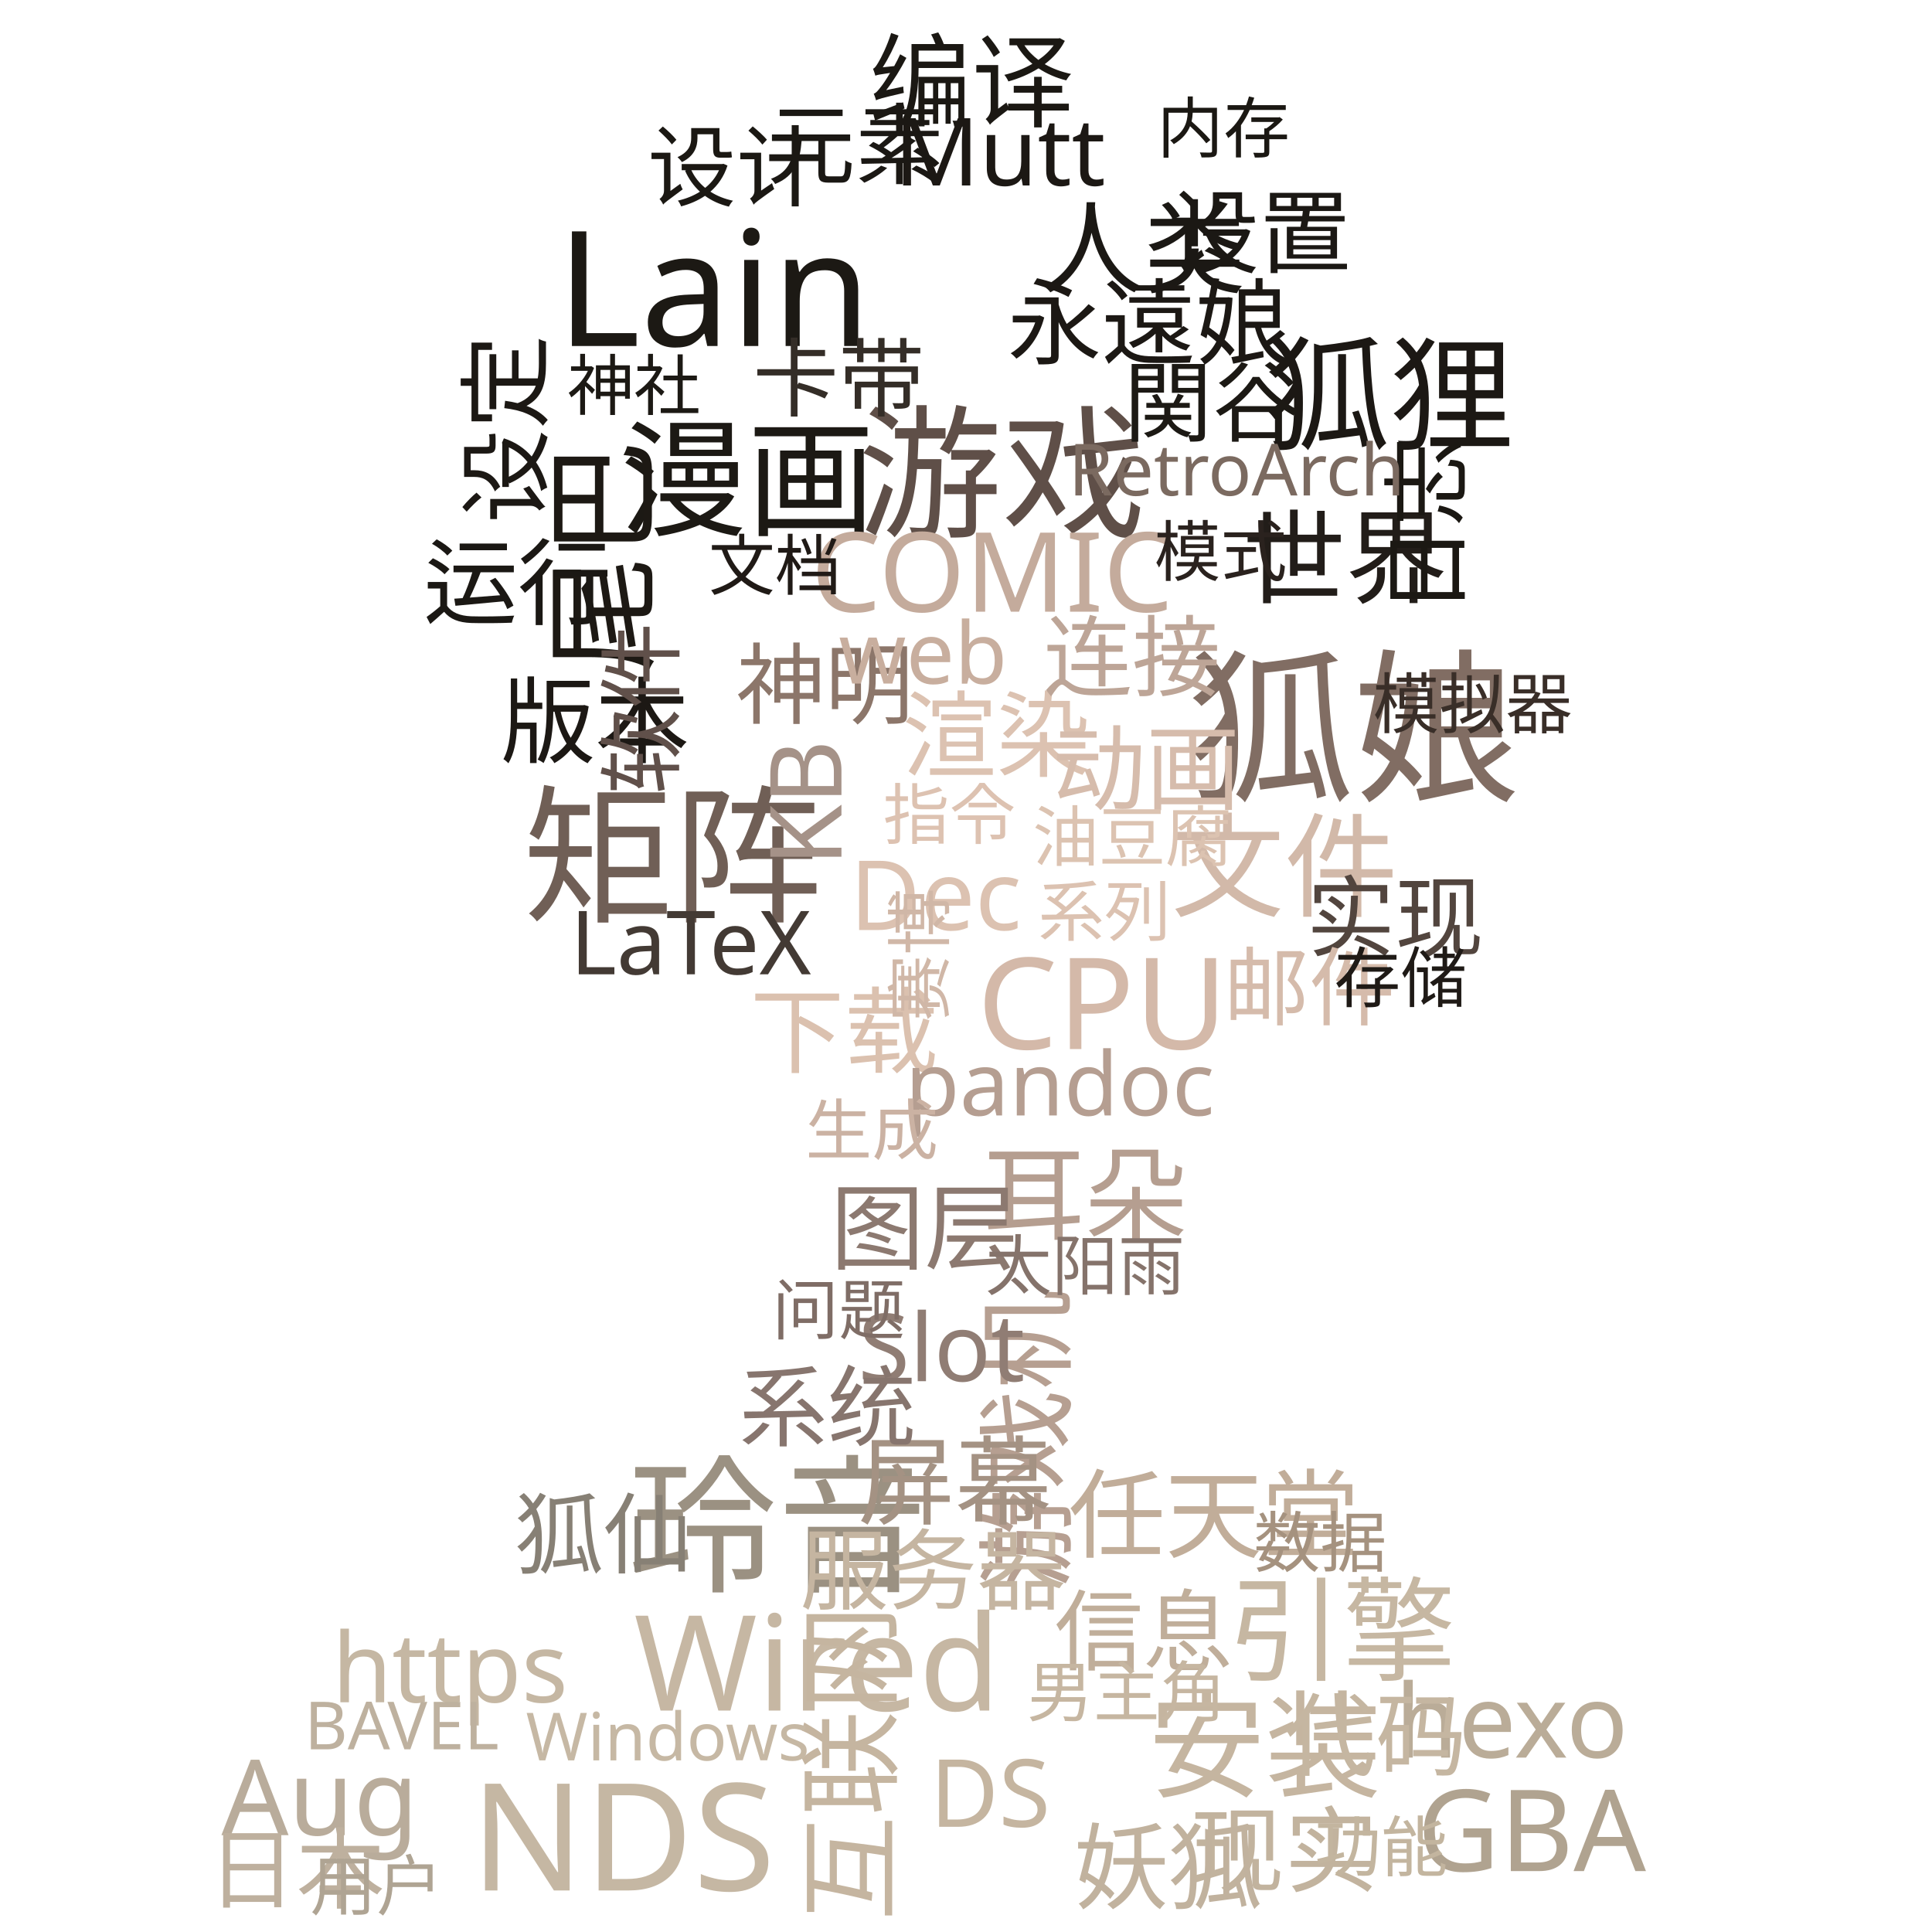
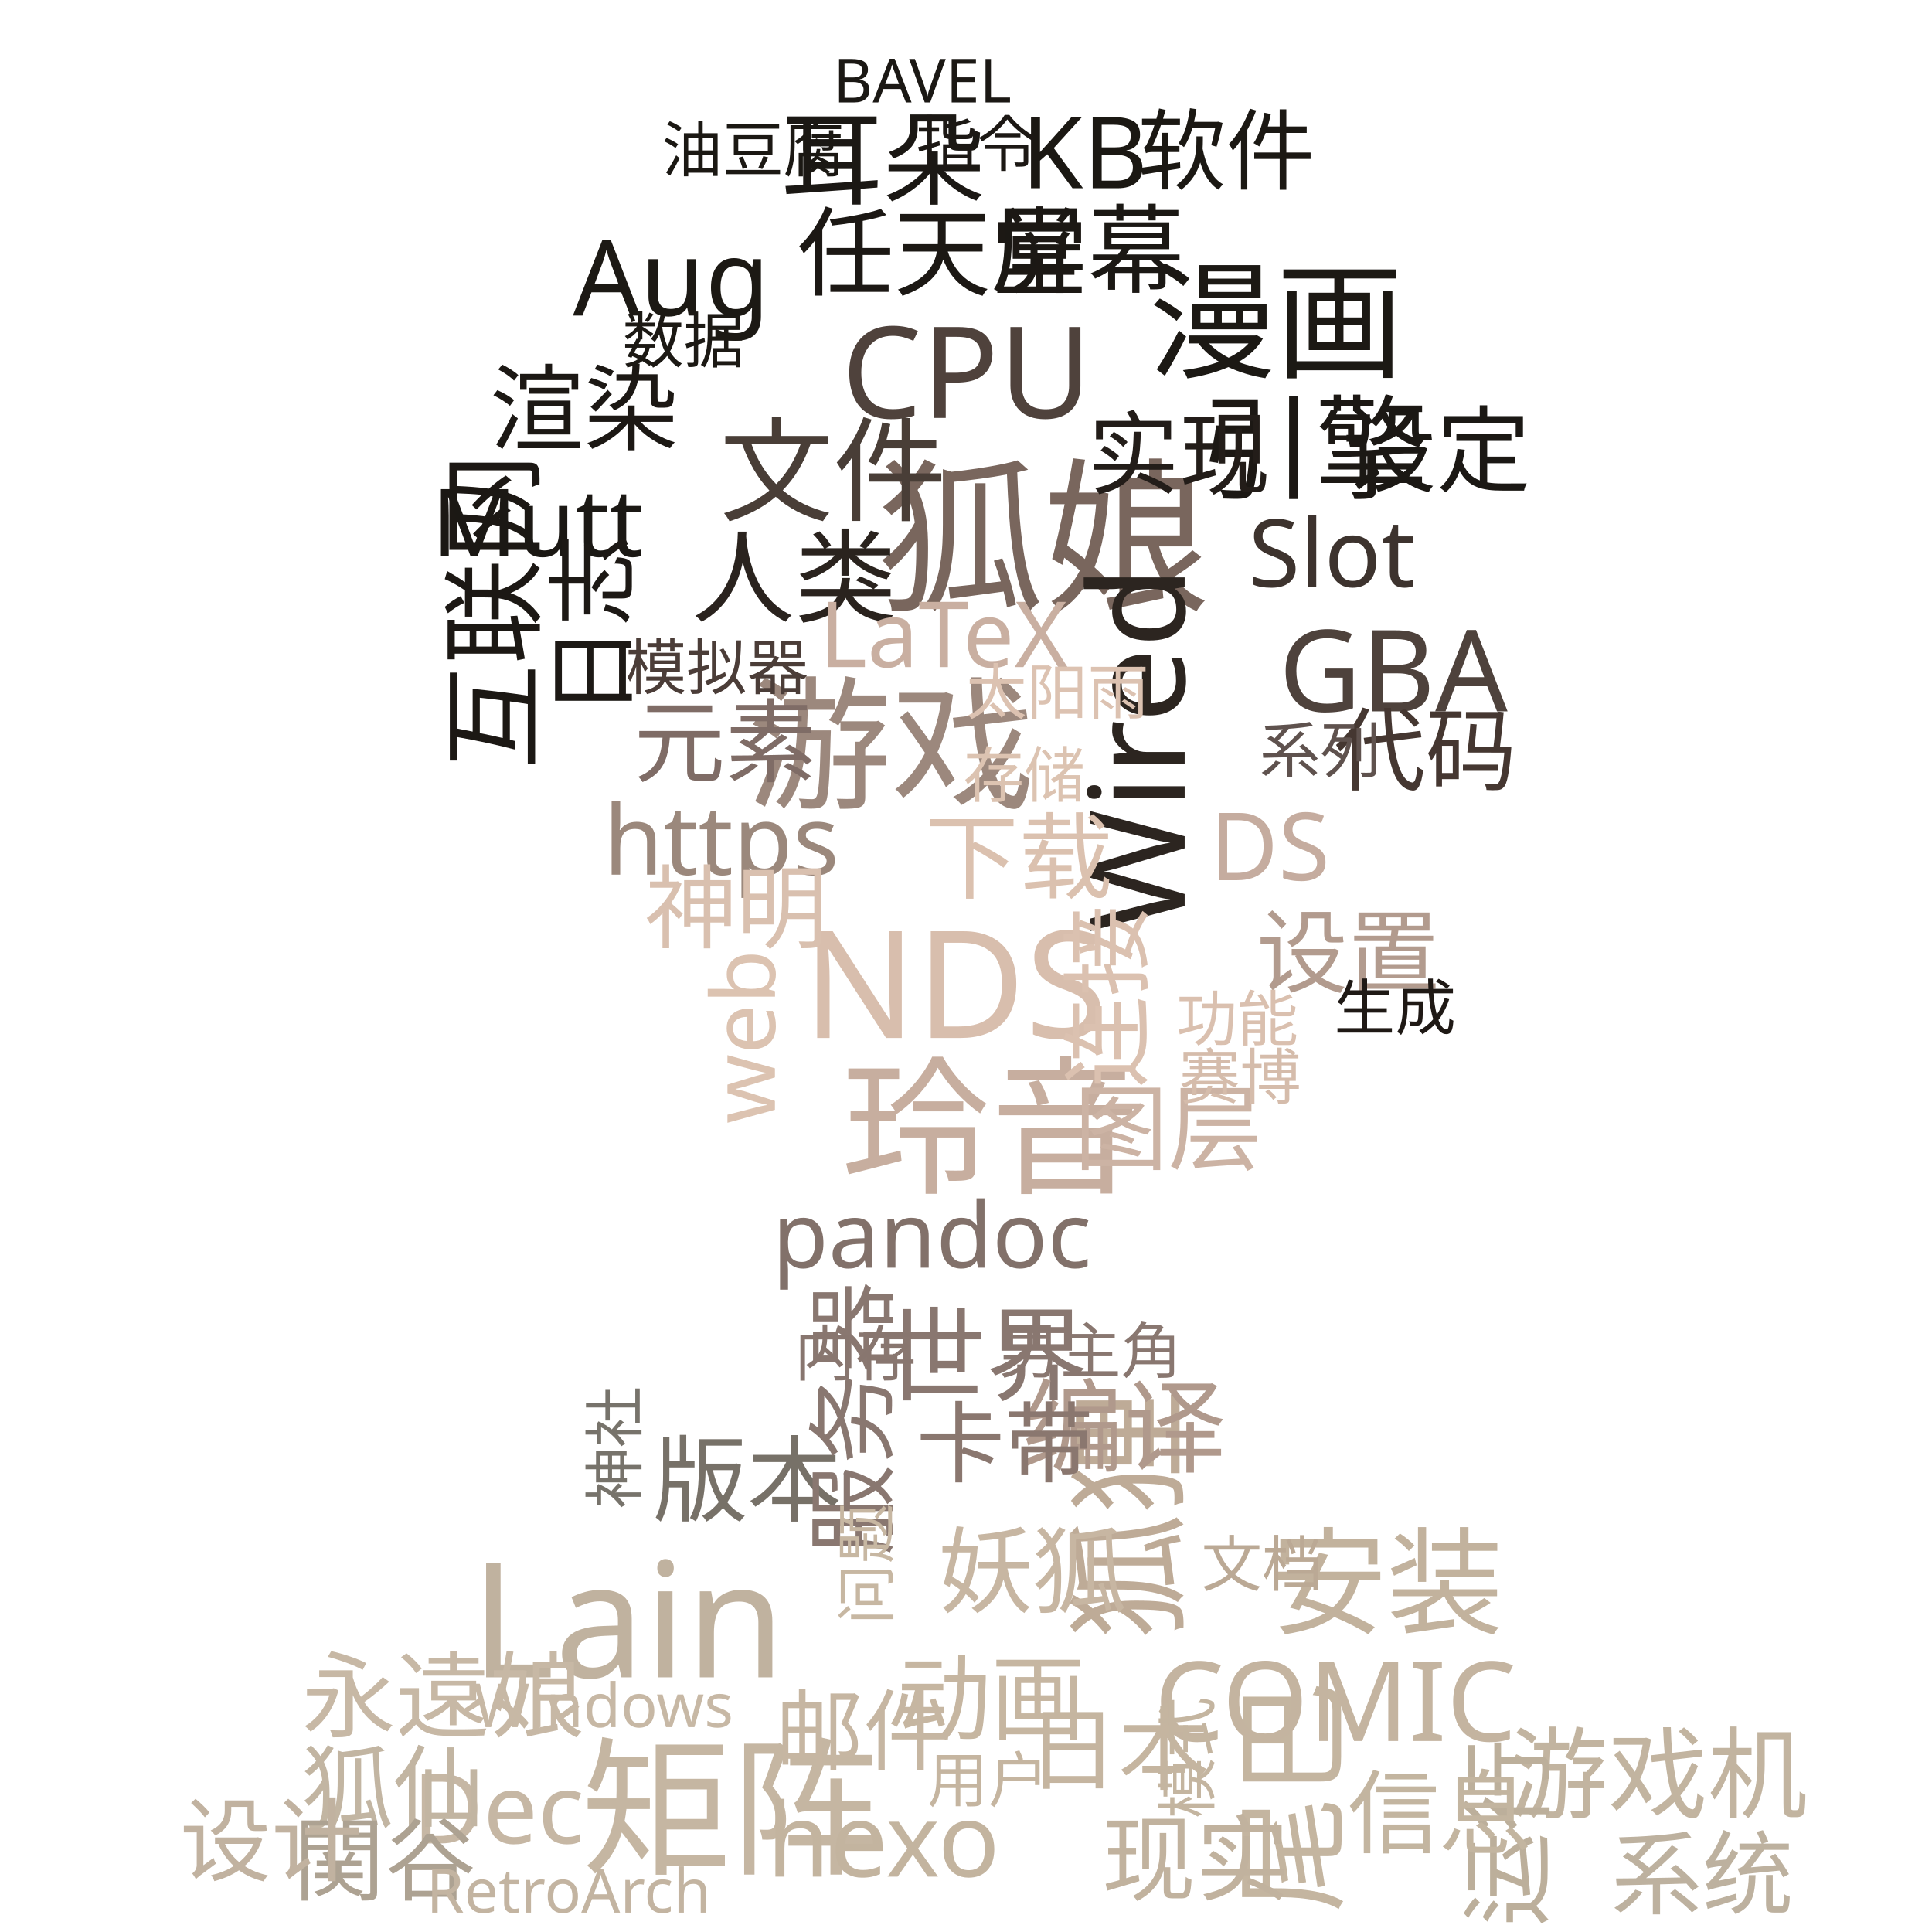
<svg xmlns="http://www.w3.org/2000/svg" width="698" height="698">
  <style>text{font-family:'Droid Sans Mono';font-weight:normal;font-style:normal;}</style>
-   <text transform="translate(429,285)" font-size="60" style="fill:rgb(129, 109, 99)">狐娘</text>
-   <text transform="translate(201,125)" font-size="58" style="fill:rgb(28, 25, 20)">Lain</text>
-   <text transform="translate(170,683)" font-size="54" style="fill:rgb(197, 183, 163)">NDS</text>
-   <text transform="translate(227,571)" font-size="54" style="fill:rgb(155, 145, 130)">玲音</text>
-   <text transform="translate(189,329)" font-size="54" style="fill:rgb(112, 95, 86)">矩阵</text>
-   <text transform="translate(310,190)" font-size="52" style="fill:rgb(95, 79, 72)">游戏</text>
-   <text transform="translate(229,618)" font-size="48" style="fill:rgb(198, 183, 163)">Wired</text>
-   <text transform="translate(224,190)" font-size="46" style="fill:rgb(28, 25, 20)">漫画</text>
-   <text transform="translate(353,379)" font-size="46" style="fill:rgb(212, 185, 169)">CPU</text>
-   <text transform="translate(457,159)" font-size="45" style="fill:rgb(28, 24, 20)">狐狸</text>
-   <text transform="translate(233,243) rotate(-90)" font-size="42" style="fill:rgb(29, 25, 20)">尾巴</text>
-   <text transform="translate(415,646)" font-size="42" style="fill:rgb(197, 181, 160)">安装</text>
-   <text transform="translate(423,328)" font-size="41" style="fill:rgb(210, 185, 169)">文件</text>
-   <text transform="translate(444,604)" font-size="41" style="fill:rgb(198, 183, 162)">引擎</text>
-   <text transform="translate(512,676)" font-size="41" style="fill:rgb(176, 163, 144)">GBA</text>
-   <text transform="translate(293,221)" font-size="40" style="fill:rgb(196, 171, 156)">COMIC</text>
-   <text transform="translate(80,663)" font-size="38" style="fill:rgb(185, 172, 155)">Aug</text>
-   <text transform="translate(321,694) rotate(-90)" font-size="38" style="fill:rgb(197, 181, 160)">互联网</text>
-   <text transform="translate(449,215)" font-size="37" style="fill:rgb(34, 29, 25)">世界</text>
-   <text transform="translate(314,43)" font-size="37" style="fill:rgb(27, 24, 19)">编译</text>
-   <text transform="translate(376,103)" font-size="37" style="fill:rgb(27, 24, 20)">人类</text>
-   <text transform="translate(355,445)" font-size="37" style="fill:rgb(181, 158, 144)">耳朵</text>
-   <text transform="translate(504,635)" font-size="37" style="fill:rgb(186, 172, 152)">hexo</text>
-   <text transform="translate(304,313) rotate(-90)" font-size="36" style="fill:rgb(165, 146, 136)">KB</text>
-   <text transform="translate(384,574) rotate(-90)" font-size="36" style="fill:rgb(182, 159, 145)">游戏机</text>
-   <text transform="translate(310,548)" font-size="35" style="fill:rgb(164, 146, 131)">屏幕</text>
-   <text transform="translate(120,615)" font-size="35" style="fill:rgb(197, 183, 163)">https</text>
-   <text transform="translate(386,560)" font-size="35" style="fill:rgb(193, 173, 153)">任天堂</text>
-   <text transform="translate(307,336)" font-size="35" style="fill:rgb(220, 194, 177)">Dec</text>
-   <text transform="translate(181,273)" font-size="34" style="fill:rgb(28, 24, 20)">版本</text>
-   <text transform="translate(153,223)" font-size="34" style="fill:rgb(27, 24, 20)">运行</text>
-   <text transform="translate(271,385)" font-size="34" style="fill:rgb(219, 193, 175)">下载</text>
-   <text transform="translate(326,278)" font-size="34" style="fill:rgb(220, 194, 177)">渲染</text>
-   <text transform="translate(430,681)" font-size="34" style="fill:rgb(194, 179, 158)">现实</text>
-   <text transform="translate(380,290)" font-size="34" style="fill:rgb(214, 188, 172)">动画</text>
-   <text transform="translate(364,129)" font-size="34" style="fill:rgb(28, 24, 20)">永遠娘</text>
-   <text transform="translate(336,660)" font-size="34" style="fill:rgb(197, 181, 160)">DS</text>
-   <text transform="translate(300,456)" font-size="34" style="fill:rgb(140, 121, 112)">图层</text>
-   <text transform="translate(388,687)" font-size="34" style="fill:rgb(193, 178, 158)">妖狐</text>
-   <text transform="translate(195,189) rotate(-90)" font-size="34" style="fill:rgb(28, 24, 20)">设定</text>
-   <text transform="translate(310,499)" font-size="34" style="fill:rgb(144, 125, 116)">Slot</text>
-   <text transform="translate(323,67)" font-size="34" style="fill:rgb(28, 24, 20)">Mutt</text>
-   <text transform="translate(422,96)" font-size="33" style="fill:rgb(27, 24, 20)">设置</text>
-   <text transform="translate(464,639)" font-size="33" style="fill:rgb(197, 182, 161)">代码</text>
-   <text transform="translate(327,403)" font-size="32" style="fill:rgb(181, 158, 145)">pandoc</text>
-   <text transform="translate(377,249)" font-size="32" style="fill:rgb(189, 165, 151)">连接</text>
-   <text transform="translate(289,579)" font-size="32" style="fill:rgb(197, 181, 161)">服务器</text>
-   <text transform="translate(266,259)" font-size="32" style="fill:rgb(140, 118, 106)">神明</text>
-   <text transform="translate(186,566)" font-size="32" style="fill:rgb(135, 128, 117)">狐仙</text>
-   <text transform="translate(206,352)" font-size="32" style="fill:rgb(67, 58, 52)">LaTeX</text>
-   <text transform="translate(527,222) rotate(-90)" font-size="32" style="fill:rgb(27, 24, 19)">日志</text>
-   <text transform="translate(75,687)" font-size="32" style="fill:rgb(190, 176, 158)">日本</text>
-   <text transform="translate(472,343)" font-size="32" style="fill:rgb(82, 69, 62)">实现</text>
-   <text transform="translate(267,520)" font-size="32" style="fill:rgb(135, 117, 110)">系统</text>
-   <text transform="translate(406,157)" font-size="32" style="fill:rgb(28, 25, 20)">関谷</text>
-   <text transform="translate(277,64)" font-size="32" style="fill:rgb(27, 24, 20)">元素</text>
-   <text transform="translate(234,72)" font-size="32" style="fill:rgb(27, 24, 19)">设计</text>
-   <text transform="translate(381,601)" font-size="32" style="fill:rgb(192, 174, 154)">信息</text>
-   <text transform="translate(272,148)" font-size="31" style="fill:rgb(52, 45, 39)">卡带</text>
-   <text transform="translate(442,368)" font-size="31" style="fill:rgb(213, 187, 171)">邮件</text>
-   <text transform="translate(243,287) rotate(-90)" font-size="31" style="fill:rgb(96, 80, 74)">软件</text>
-   <text transform="translate(303,247)" font-size="31" style="fill:rgb(200, 174, 158)">web</text>
-   <text transform="translate(386,179)" font-size="26" style="fill:rgb(123, 106, 96)">RetroArch</text>
-   <text transform="translate(190,636)" font-size="24" style="fill:rgb(198, 184, 164)">Windows</text>
-   <text transform="translate(291,417)" font-size="24" style="fill:rgb(203, 178, 163)">生成</text>
-   <text transform="translate(475,676)" font-size="24" style="fill:rgb(195, 181, 159)">功能</text>
-   <text transform="translate(373,311)" font-size="24" style="fill:rgb(220, 195, 177)">油豆腐</text>
-   <text transform="translate(341,369) rotate(-90)" font-size="24" style="fill:rgb(208, 183, 167)">赛博</text>
-   <text transform="translate(375,338)" font-size="24" style="fill:rgb(220, 194, 177)">系列</text>
-   <text transform="translate(205,148)" font-size="24" style="fill:rgb(28, 25, 20)">神社</text>
-   <text transform="translate(417,208)" font-size="24" style="fill:rgb(42, 34, 30)">模式</text>
-   <text transform="translate(356,466)" font-size="24" style="fill:rgb(133, 115, 107)">太阳雨</text>
-   <text transform="translate(319,303)" font-size="24" style="fill:rgb(221, 194, 177)">指令</text>
-   <text transform="translate(110,632)" font-size="24" style="fill:rgb(190, 177, 159)">BAVEL</text>
-   <text transform="translate(496,263)" font-size="24" style="fill:rgb(57, 46, 40)">模拟器</text>
-   <text transform="translate(453,566)" font-size="24" style="fill:rgb(165, 146, 127)">数据</text>
-   <text transform="translate(279,482)" font-size="24" style="fill:rgb(127, 109, 102)">问题</text>
-   <text transform="translate(371,620)" font-size="24" style="fill:rgb(198, 182, 161)">男主角</text>
-   <text transform="translate(482,362)" font-size="24" style="fill:rgb(31, 26, 22)">存储</text>
-   <text transform="translate(256,213)" font-size="24" style="fill:rgb(32, 26, 22)">文档</text>
-   <text transform="translate(418,55)" font-size="24" style="fill:rgb(27, 24, 19)">内存</text>
-   <text transform="translate(112,690)" font-size="24" style="fill:rgb(175, 164, 147)">用户</text>
+   <text transform="translate(317,216)" font-size="60" style="fill:rgb(121, 102, 93)">狐娘</text>
+   <text transform="translate(170,606)" font-size="58" style="fill:rgb(192, 178, 159)">Lain</text>
+   <text transform="translate(290,375)" font-size="54" style="fill:rgb(216, 190, 173)">NDS</text>
+   <text transform="translate(304,427)" font-size="54" style="fill:rgb(199, 174, 159)">玲音</text>
+   <text transform="translate(210,673)" font-size="54" style="fill:rgb(197, 182, 162)">矩阵</text>
+   <text transform="translate(270,288)" font-size="52" style="fill:rgb(156, 136, 125)">游戏</text>
+   <text transform="translate(428,337) rotate(-90)" font-size="48" style="fill:rgb(44, 37, 32)">Wired</text>
+   <text transform="translate(415,133)" font-size="46" style="fill:rgb(28, 25, 20)">漫画</text>
+   <text transform="translate(304,151)" font-size="46" style="fill:rgb(79, 66, 60)">CPU</text>
+   <text transform="translate(424,592) rotate(-90)" font-size="45" style="fill:rgb(190, 171, 151)">狐狸</text>
+   <text transform="translate(482,691) rotate(-90)" font-size="42" style="fill:rgb(196, 181, 160)">尾巴</text>
+   <text transform="translate(459,587)" font-size="42" style="fill:rgb(194, 178, 157)">安装</text>
+   <text transform="translate(260,185)" font-size="41" style="fill:rgb(73, 62, 55)">文件</text>
+   <text transform="translate(434,177)" font-size="41" style="fill:rgb(28, 24, 20)">引擎</text>
+   <text transform="translate(462,257)" font-size="41" style="fill:rgb(78, 66, 60)">GBA</text>
+   <text transform="translate(417,629)" font-size="40" style="fill:rgb(196, 180, 160)">COMIC</text>
+   <text transform="translate(207,114)" font-size="38" style="fill:rgb(28, 25, 20)">Aug</text>
+   <text transform="translate(192,278) rotate(-90)" font-size="38" style="fill:rgb(28, 24, 20)">互联网</text>
+   <text transform="translate(319,503)" font-size="37" style="fill:rgb(137, 119, 112)">世界</text>
+   <text transform="translate(369,529)" font-size="37" style="fill:rgb(176, 153, 140)">编译</text>
+   <text transform="translate(250,222)" font-size="37" style="fill:rgb(42, 35, 30)">人类</text>
+   <text transform="translate(282,71)" font-size="37" style="fill:rgb(27, 24, 20)">耳朵</text>
+   <text transform="translate(277,678)" font-size="37" style="fill:rgb(195, 180, 159)">hexo</text>
+   <text transform="translate(369,68)" font-size="36" style="fill:rgb(27, 24, 19)">KB</text>
+   <text transform="translate(545,654)" font-size="36" style="fill:rgb(194, 180, 160)">游戏机</text>
+   <text transform="translate(358,103)" font-size="35" style="fill:rgb(27, 24, 20)">屏幕</text>
+   <text transform="translate(218,316)" font-size="35" style="fill:rgb(155, 136, 124)">https</text>
+   <text transform="translate(288,104)" font-size="35" style="fill:rgb(28, 24, 20)">任天堂</text>
+   <text transform="translate(149,666)" font-size="35" style="fill:rgb(198, 183, 164)">Dec</text>
+   <text transform="translate(236,547)" font-size="34" style="fill:rgb(119, 113, 104)">版本</text>
+   <text transform="translate(557,696) rotate(-90)" font-size="34" style="fill:rgb(188, 175, 155)">运行</text>
+   <text transform="translate(334,322)" font-size="34" style="fill:rgb(219, 193, 175)">下载</text>
+   <text transform="translate(177,160)" font-size="34" style="fill:rgb(28, 24, 20)">渲染</text>
+   <text transform="translate(398,684)" font-size="34" style="fill:rgb(193, 178, 158)">现实</text>
+   <text transform="translate(324,626)" font-size="34" style="fill:rgb(198, 182, 161)">动画</text>
+   <text transform="translate(109,625)" font-size="34" style="fill:rgb(199, 184, 165)">永遠娘</text>
+   <text transform="translate(437,318)" font-size="34" style="fill:rgb(197, 172, 159)">DS</text>
+   <text transform="translate(388,420)" font-size="34" style="fill:rgb(204, 179, 164)">图层</text>
+   <text transform="translate(339,580)" font-size="34" style="fill:rgb(199, 182, 162)">妖狐</text>
+   <text transform="translate(485,175)" font-size="34" style="fill:rgb(27, 24, 20)">设定</text>
+   <text transform="translate(451,212)" font-size="34" style="fill:rgb(61, 51, 46)">Slot</text>
+   <text transform="translate(156,201)" font-size="34" style="fill:rgb(27, 24, 20)">Mutt</text>
+   <text transform="translate(454,356)" font-size="33" style="fill:rgb(178, 155, 142)">设置</text>
+   <text transform="translate(482,283)" font-size="33" style="fill:rgb(69, 55, 49)">代码</text>
+   <text transform="translate(279,458)" font-size="33" style="fill:rgb(130, 113, 106)">pandoc</text>
+   <text transform="translate(412,393) rotate(-90)" font-size="33" style="fill:rgb(219, 193, 176)">连接</text>
+   <text transform="translate(320,562) rotate(-90)" font-size="33" style="fill:rgb(137, 119, 112)">服务器</text>
+   <text transform="translate(233,340)" font-size="33" style="fill:rgb(217, 192, 175)">神明</text>
+   <text transform="translate(109,658)" font-size="33" style="fill:rgb(194, 181, 162)">狐仙</text>
+   <text transform="translate(296,241)" font-size="33" style="fill:rgb(201, 175, 161)">LaTeX</text>
+   <text transform="translate(226,259) rotate(-90)" font-size="33" style="fill:rgb(29, 25, 21)">日志</text>
+   <text transform="translate(371,644)" font-size="33" style="fill:rgb(197, 181, 160)">日本</text>
+   <text transform="translate(393,176)" font-size="33" style="fill:rgb(35, 29, 25)">实现</text>
+   <text transform="translate(582,689)" font-size="33" style="fill:rgb(189, 177, 159)">系统</text>
+   <text transform="translate(106,684)" font-size="33" style="fill:rgb(173, 162, 146)">関谷</text>
+   <text transform="translate(229,280)" font-size="33" style="fill:rgb(127, 108, 102)">元素</text>
+   <text transform="translate(65,677)" font-size="33" style="fill:rgb(193, 178, 160)">设计</text>
+   <text transform="translate(487,667)" font-size="33" style="fill:rgb(195, 181, 160)">信息</text>
+   <text transform="translate(331,533)" font-size="32" style="fill:rgb(138, 119, 111)">卡带</text>
+   <text transform="translate(280,637)" font-size="32" style="fill:rgb(198, 182, 162)">邮件</text>
+   <text transform="translate(411,66)" font-size="32" style="fill:rgb(27, 24, 19)">软件</text>
+   <text transform="translate(280,406) rotate(-90)" font-size="32" style="fill:rgb(220, 195, 177)">web</text>
+   <text transform="translate(154,691)" font-size="22" style="fill:rgb(195, 180, 161)">RetroArch</text>
+   <text transform="translate(171,624)" font-size="22" style="fill:rgb(199, 184, 165)">Windows</text>
+   <text transform="translate(482,372)" font-size="22" style="fill:rgb(31, 25, 21)">生成</text>
+   <text transform="translate(425,376)" font-size="22" style="fill:rgb(218, 192, 175)">功能</text>
+   <text transform="translate(239,62)" font-size="22" style="fill:rgb(27, 24, 19)">油豆腐</text>
+   <text transform="translate(426,397)" font-size="22" style="fill:rgb(213, 188, 171)">赛博</text>
+   <text transform="translate(455,279)" font-size="22" style="fill:rgb(95, 82, 78)">系列</text>
+   <text transform="translate(230,545) rotate(-90)" font-size="22" style="fill:rgb(119, 115, 107)">神社</text>
+   <text transform="translate(437,657) rotate(-90)" font-size="22" style="fill:rgb(196, 181, 160)">模式</text>
+   <text transform="translate(349,258)" font-size="22" style="fill:rgb(220, 194, 177)">太阳雨</text>
+   <text transform="translate(331,60)" font-size="22" style="fill:rgb(28, 24, 20)">指令</text>
+   <text transform="translate(301,37)" font-size="22" style="fill:rgb(27, 24, 20)">BAVEL</text>
+   <text transform="translate(226,249)" font-size="22" style="fill:rgb(75, 61, 56)">模拟器</text>
+   <text transform="translate(225,131)" font-size="22" style="fill:rgb(28, 25, 20)">数据</text>
+   <text transform="translate(321,587) rotate(-90)" font-size="22" style="fill:rgb(199, 183, 162)">问题</text>
+   <text transform="translate(361,496)" font-size="22" style="fill:rgb(137, 119, 112)">男主角</text>
+   <text transform="translate(348,288)" font-size="22" style="fill:rgb(220, 195, 177)">存储</text>
+   <text transform="translate(434,573)" font-size="22" style="fill:rgb(187, 169, 149)">文档</text>
+   <text transform="translate(287,497)" font-size="22" style="fill:rgb(136, 118, 111)">内存</text>
+   <text transform="translate(335,651)" font-size="22" style="fill:rgb(197, 181, 160)">用户</text>
</svg>
